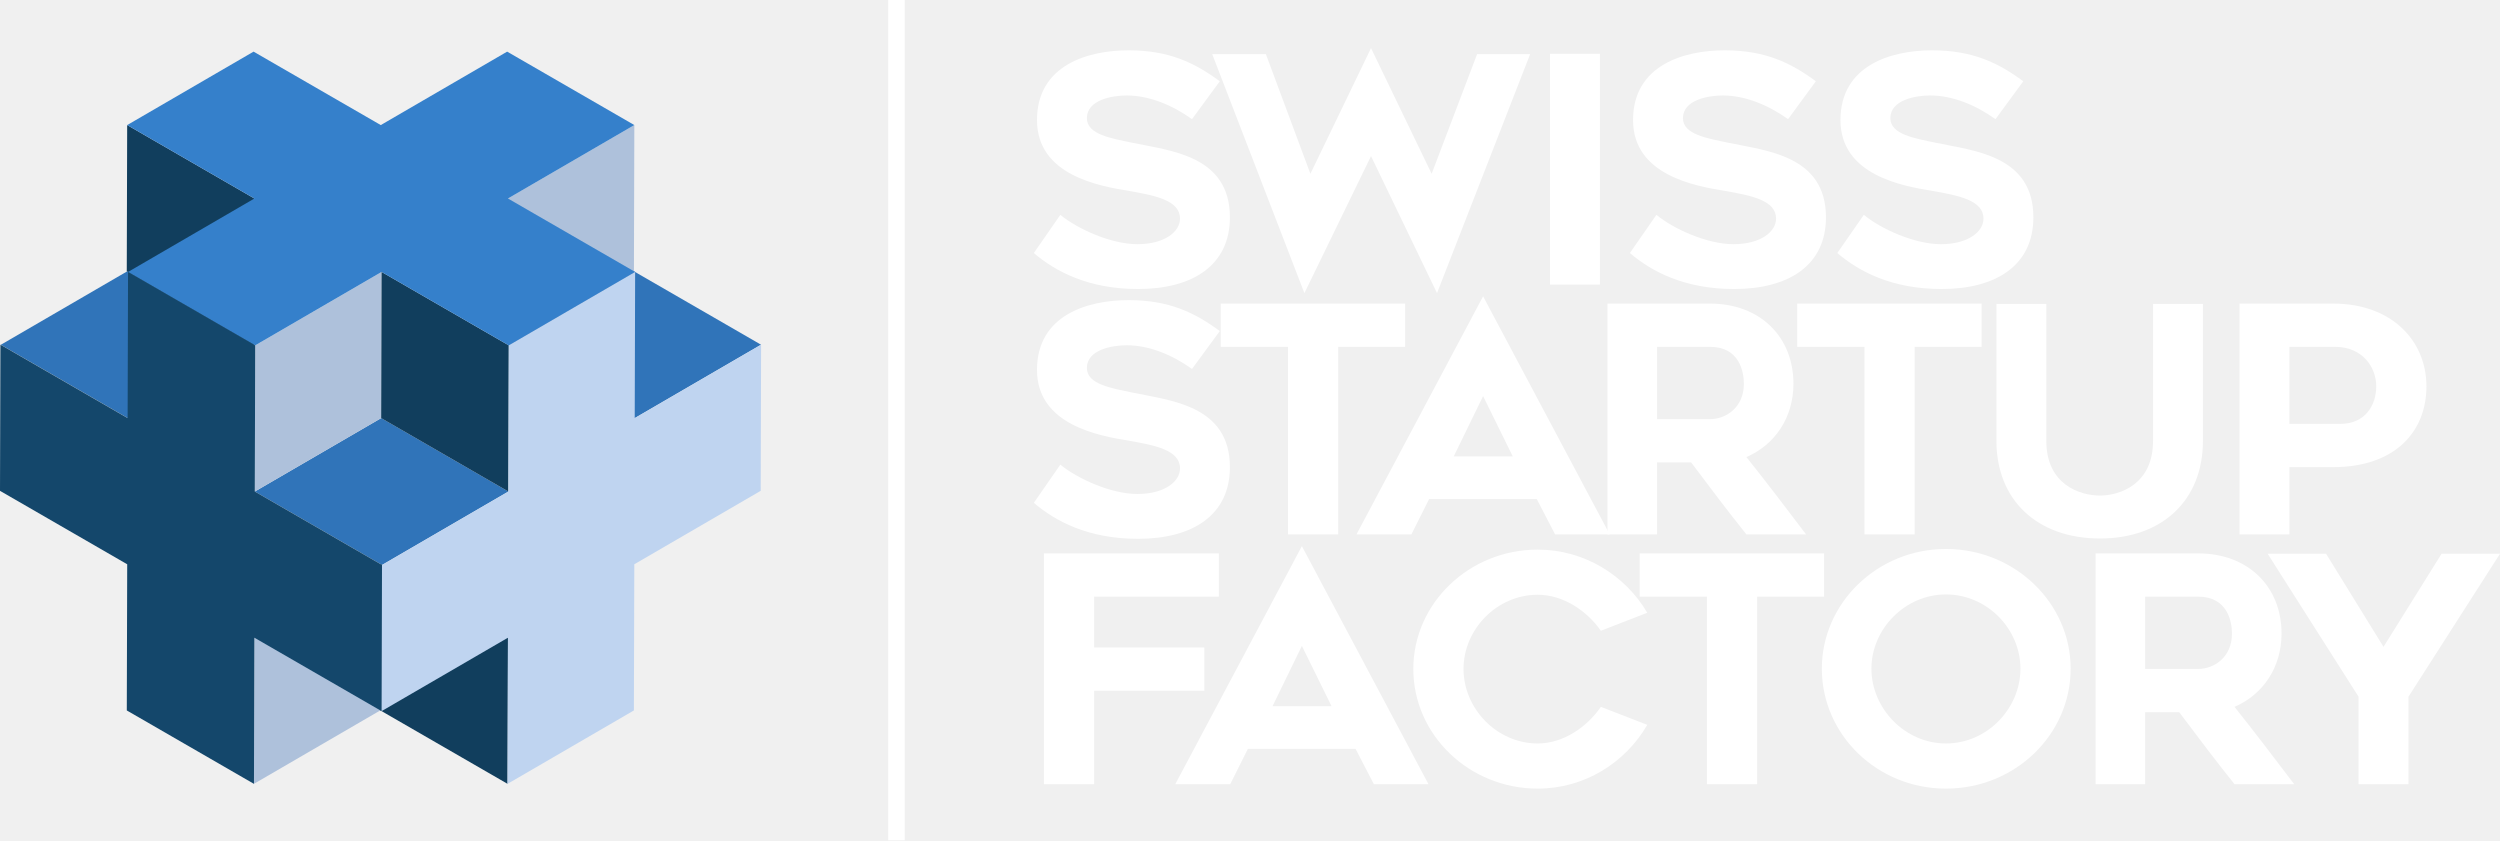
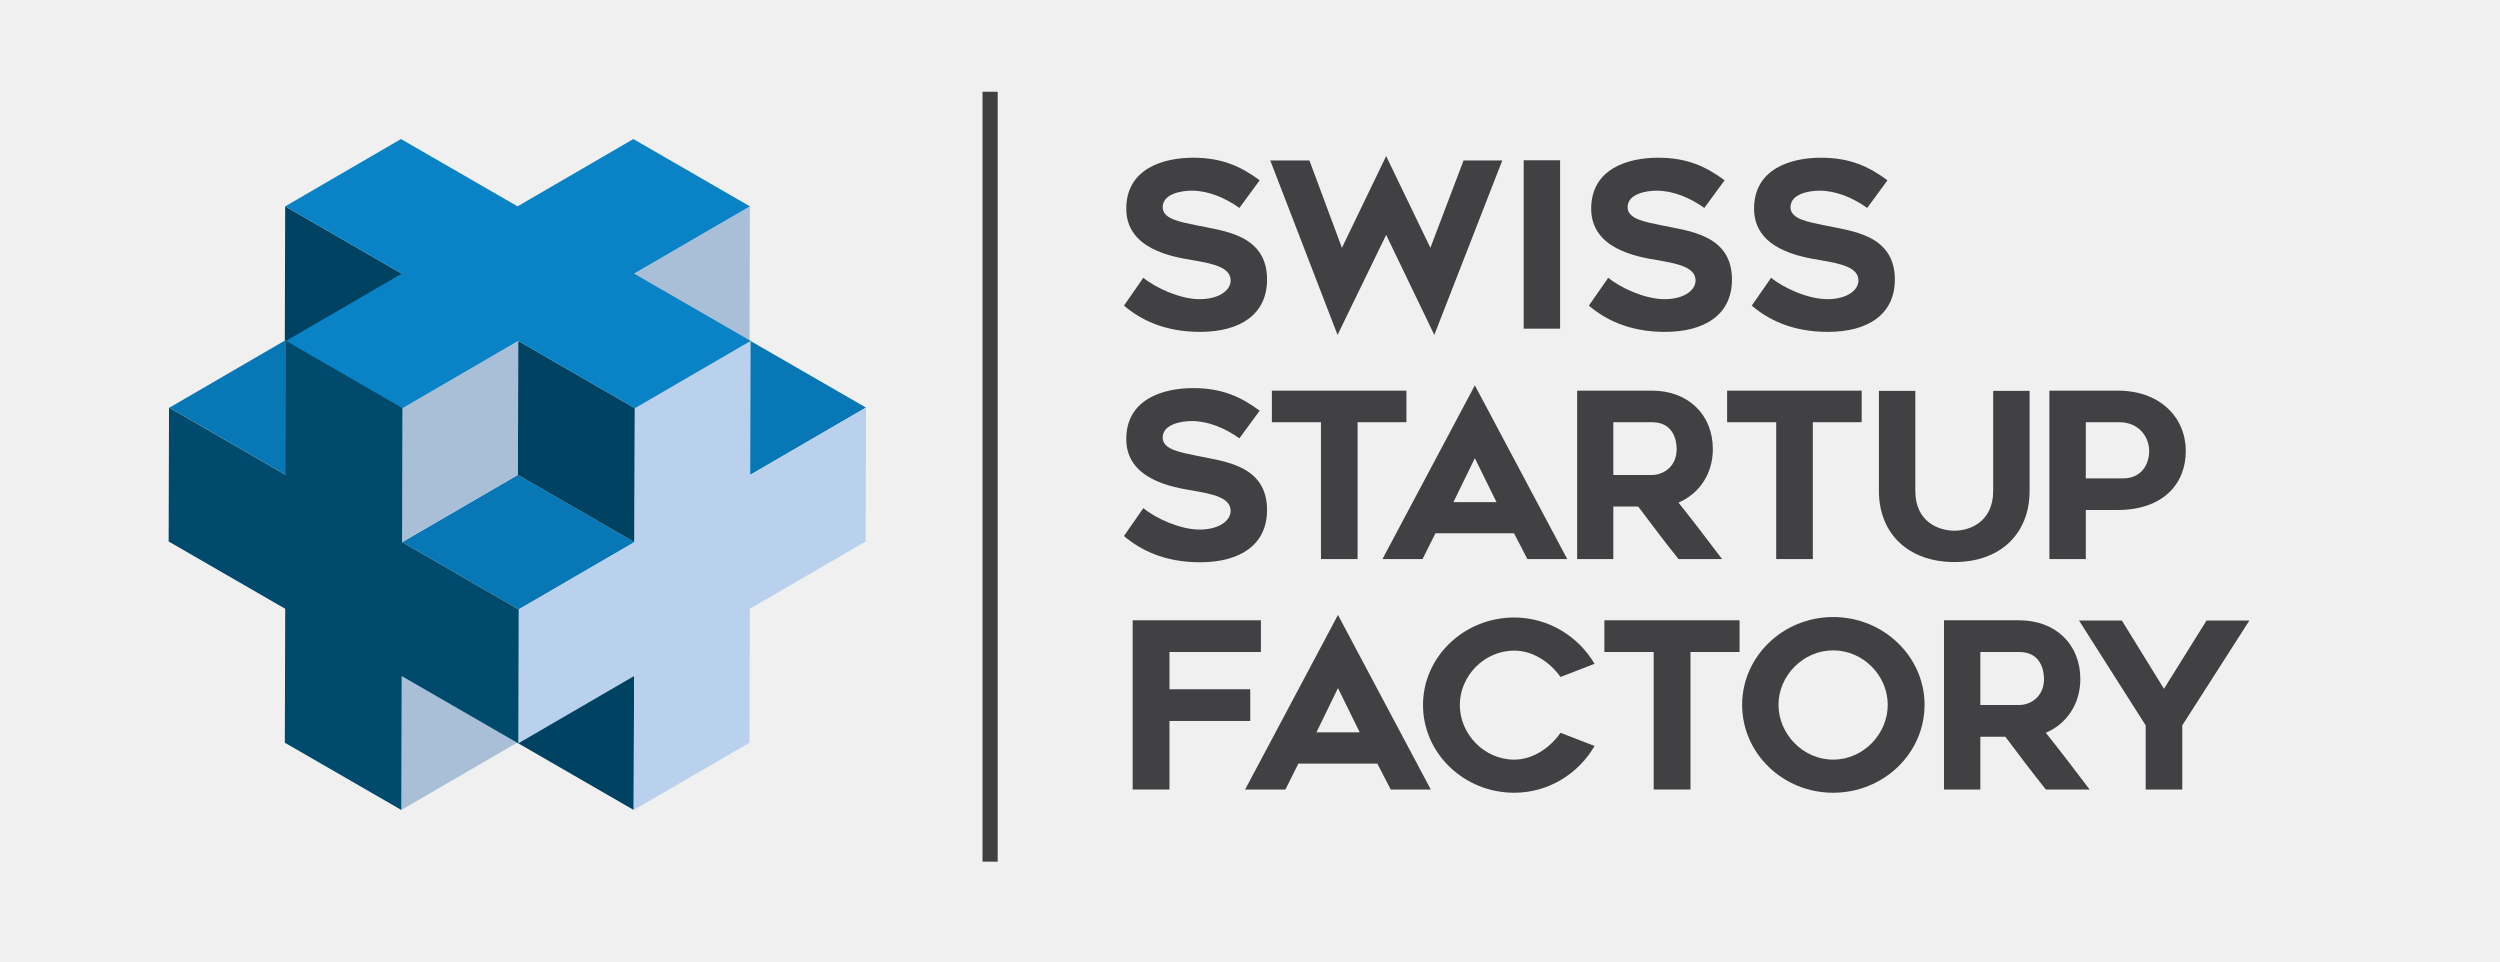
- <svg xmlns="http://www.w3.org/2000/svg" height="288.253" viewBox="0 0 857.653 288.253" width="857.653">
-   <g transform="matrix(.1333333 0 0 -.1333333 0 288.2533)">
-     <g fill="#fff">
-       <path d="m2327.92 0h-42.57v2161.88h42.57z" fill-rule="evenodd" />
-       <path d="m2926.46 1533.62c70.67 0 109.67 32.5 109.67 65.8 0 47.12-63.37 59.31-132.42 71.49-74.74 12.19-235.58 39.81-235.58 181.97 0 141.36 130.79 179.54 235.58 179.54 103.99 0 169.79-31.68 234.78-79.61l-71.49-97.49c-51.18 36.56-110.48 60.93-168.16 60.93-37.37 0-102.36-11.38-102.36-58.49 0-42.25 64.18-51.99 117.79-63.37 96.68-20.31 250.22-32.49 250.22-191.72 0-123.48-95.86-184.41-236.4-184.41-128.36 0-212.85 45.5-268.09 92.62l68.24 98.29c43.05-35.75 129.98-75.55 198.22-75.55" />
-       <path d="m3697.37 1407.7-169.79 352.57-171.41-352.57-237.21 614.97h138.1l114.54-307.89 155.98 323.33 155.97-323.33 116.99 307.89h136.48z" />
-       <path d="m3988.13 2023.48h128.36v-593.85h-128.36z" />
-       <path d="m4460.1 1533.62c70.67 0 109.66 32.5 109.66 65.8 0 47.12-63.36 59.31-132.41 71.49-74.73 12.19-235.58 39.81-235.58 181.97 0 141.36 130.79 179.54 235.58 179.54 103.99 0 169.79-31.68 234.78-79.61l-71.49-97.49c-51.18 36.56-110.49 60.93-168.16 60.93-37.37 0-102.36-11.38-102.36-58.49 0-42.25 64.18-51.99 117.79-63.37 96.68-20.31 250.21-32.49 250.21-191.72 0-123.48-95.86-184.41-236.39-184.41-128.36 0-212.85 45.5-268.1 92.62l68.24 98.29c43.06-35.75 129.98-75.55 198.23-75.55" />
-       <path d="m4993.78 1533.62c70.67 0 109.67 32.5 109.67 65.8 0 47.12-63.36 59.31-132.42 71.49-74.74 12.19-235.58 39.81-235.58 181.97 0 141.36 130.79 179.54 235.58 179.54 103.99 0 169.79-31.68 234.78-79.61l-71.5-97.49c-51.16 36.56-110.47 60.93-168.15 60.93-37.37 0-102.36-11.38-102.36-58.49 0-42.25 64.18-51.99 117.79-63.37 96.67-20.31 250.21-32.49 250.21-191.72 0-123.48-95.85-184.41-236.4-184.41-128.35 0-212.84 45.5-268.09 92.62l68.25 98.29c43.05-35.75 129.98-75.55 198.22-75.55" />
-       <path d="m2926.46 890.898c70.67 0 109.67 32.5 109.67 65.801 0 47.121-63.37 59.311-132.42 71.491-74.74 12.19-235.58 39.81-235.58 181.98 0 141.36 130.79 179.53 235.58 179.53 103.99 0 169.79-31.68 234.78-79.61l-71.49-97.49c-51.18 36.56-110.48 60.94-168.16 60.94-37.37 0-102.36-11.38-102.36-58.49 0-42.25 64.18-52 117.79-63.38 96.68-20.3 250.22-32.49 250.22-191.721 0-123.469-95.86-184.41-236.4-184.41-128.36 0-212.85 45.5-268.09 92.621l68.24 98.289c43.05-35.75 129.98-75.551 198.22-75.551" />
-       <path d="m3443.08 1269.47v-482.56h-129.17v482.56h-173.03v111.3h474.43v-111.3z" />
-       <path d="m3892.29 987.57-76.35 155.17-75.56-155.17zm-76.35 411.88 325.75-612.528h-140.53l-47.12 90.976h-277.02l-45.5-90.976h-141.35z" />
-       <path d="m4400 1083.44c39.79 0 86.92 29.24 86.92 90.99 0 30.87-11.37 95.05-86.92 95.05h-136.49v-186.04zm-264.02-296.518v593.848h264.02c127.54 0 214.46-84.49 214.46-206.34 0-86.12-47.13-156.8-121.04-188.481 51.18-64.179 105.61-135.66 153.54-199.027h-153.54c-48.74 60.918-93.42 120.226-142.16 185.219h-87.75v-185.219z" />
-       <path d="m4926.38 1269.47v-482.56h-129.17v482.56h-173.04v111.3h474.43v-111.3z" />
-       <path d="m5136.75 1027.38v352.58h128.35v-352.58c0-112.11 86.11-140.54 138.1-140.54 50.37 0 136.49 28.43 136.49 140.54v352.58h128.35v-352.58c0-151.911-104-251.021-264.84-251.021-161.67 0-266.45 99.11-266.45 251.021" />
-       <path d="m6113.98 1167.93c0 50.37-36.56 101.55-105.61 101.55h-117.8v-198.22h130.8c64.18 0 92.61 47.92 92.61 96.67m129.17 0c0-116.99-81.24-207.969-240.47-207.969h-112.11v-173.051h-128.35v593.86h241.27c149.49 0 239.66-95.05 239.66-212.84" />
-       <path d="m2815.16 495.949h283.52v-111.301h-283.52v-240.457h-129.17v593.848h450.06v-111.301h-320.89z" />
-       <path d="m3426.04 344.84-76.36 155.18-75.55-155.18zm-76.36 411.89 325.76-612.531h-140.54l-47.12 90.981h-277.01l-45.5-90.981h-141.35z" />
-       <path d="m3956.49 132.809c-176.29 0-320.08 138.121-320.08 307.89 0 168.992 143.79 307.082 320.08 307.082 119.43 0 225.03-65.801 281.89-162.472l-119.41-46.309c-35.75 51.191-96.68 92.621-162.48 92.621-105.61 0-190.91-89.359-190.91-190.922 0-101.539 85.3-191.711 190.91-191.711 65.8 0 126.73 42.242 162.48 94.231l119.41-46.309c-56.86-98.289-162.46-164.101-281.89-164.101" />
-       <path d="m4521.05 626.738v-482.547h-129.17v482.547h-173.03v111.301h474.42v-111.301z" />
-       <path d="m4815.09 441.52c0-102.348 86.11-192.532 191.72-192.532 106.4 0 191.71 90.184 191.71 192.532 0 101.55-85.31 190.91-191.71 190.91-105.61 0-191.72-89.36-191.72-190.91m-127.55 0c0 168.98 142.98 307.89 319.27 307.89 177.09 0 320.88-138.91 320.88-307.89 0-170.598-143.79-308.711-320.88-308.711-176.29 0-319.27 138.113-319.27 308.711" />
-       <path d="m5655.85 440.699c39.8 0 86.92 29.25 86.92 91 0 30.883-11.38 95.051-86.92 95.051h-136.49v-186.051zm-264.03-296.5v593.84h264.03c127.54 0 214.46-84.48 214.46-206.34 0-86.109-47.12-156.801-121.04-188.48 51.18-64.18 105.6-135.649 153.54-199.02h-153.54c-48.74 60.922-93.42 120.223-142.17 185.211h-87.74v-185.211z" />
-       <path d="m6196.84 369.219v-225.028h-128.35v225.028l-233.96 368.011h150.28l147.85-239.648 149.49 239.648h150.29z" />
-     </g>
-     <path d="m654.531 1274.76-327.301 188.97-325.171-188.97 327.3-188.96z" fill="#3074b9" />
-     <path d="m1958.08 1274.99-327.29 188.96-325.18-188.96 327.3-188.95z" fill="#3074b9" />
-     <path d="m655.648 897.219 327.29-188.957 325.172 188.957-327.29 188.961z" fill="#3074b9" />
-     <path d="m653.418 145.148 325.168 188.961 1.07 376.09-325.172-188.969z" fill="#aec1db" />
-     <path d="m1305.9 1275.18 325.18 188.97 1.06 376.1-325.17-188.98z" fill="#aec1db" />
-     <path d="m981.805 1462.19-325.172-188.96-1.067-376.082 325.18 188.952z" fill="#aec1db" />
-     <path d="m978.582 334.059 327.298-188.95 1.07 376.071-327.298 188.968z" fill="#113e5d" />
-     <path d="m326.16 1464.02 327.289-188.97 1.071 376.08-327.301 188.96z" fill="#113e5d" />
-     <path d="m1309.1 1273.24-327.295 188.97-1.071-376.09 327.316-188.948z" fill="#113e5d" />
-     <path d="m1306.91 1651.18 325.17 188.96-327.21 188.92-325.175-188.97-327.3 188.97-325.165-188.97 327.301-188.96-325.172-188.98 327.207-188.91 325.161 188.97 327.303-188.96 325.17 188.97z" fill="#3580cb" />
-     <path d="m655.57 897.219 1.059 376.091-327.195 188.91-1.067-376.08-327.301 188.96-1.066-376.088 327.297-188.973-1.067-376.078 327.211-188.922 1.071 376.09 327.297-188.969 1.058 376.102z" fill="#14476b" />
-     <path d="m1633.11 1086.15 1.07 376.09-325.08-188.91-1.05-376.092-325.175-188.968-1.07-376.079 325.175 188.95-1.08-376.071 325.08 188.91 1.07 376.09 325.18 188.95 1.06 376.11z" fill="#bfd4f0" />
+ <svg xmlns="http://www.w3.org/2000/svg" width="100%" height="100%" viewBox="0 0 702 270" version="1.1" xml:space="preserve" style="fill-rule:evenodd;clip-rule:evenodd;stroke-linejoin:round;stroke-miterlimit:1.414;">
+   <g>
+     <rect x="275.889" y="25.763" width="4.258" height="216.187" style="fill:#403f41;" />
+     <path d="M112.807,114.475l-32.73,-18.897l-32.517,18.897l32.731,18.896l32.516,-18.896Z" style="fill:#0877b5;fill-rule:nonzero;" />
+     <path d="M243.162,114.451l-32.729,-18.896l-32.517,18.896l32.73,18.897l32.516,-18.897Z" style="fill:#0877b5;fill-rule:nonzero;" />
+     <path d="M112.919,152.229l32.73,18.896l32.516,-18.896l-32.729,-18.897l-32.517,18.897Z" style="fill:#0877b5;fill-rule:nonzero;" />
+     <path d="M112.696,227.436l32.517,-18.897l0.107,-37.608l-32.517,18.896l-0.107,37.609Z" style="fill:#a9bfd8;fill-rule:nonzero;" />
+     <path d="M177.945,114.432l32.517,-18.897l0.107,-37.608l-32.517,18.896l-0.107,37.609Z" style="fill:#a9bfd8;fill-rule:nonzero;" />
+     <path d="M145.535,95.731l-32.517,18.897l-0.107,37.608l32.518,-18.896l0.106,-37.609Z" style="fill:#a9bfd8;fill-rule:nonzero;" />
+     <path d="M145.213,208.544l32.73,18.897l0.107,-37.609l-32.73,-18.896l-0.107,37.608Z" style="fill:#004261;fill-rule:nonzero;" />
+     <path d="M79.971,95.55l32.729,18.896l0.106,-37.609l-32.729,-18.896l-0.106,37.609Z" style="fill:#004261;fill-rule:nonzero;" />
+     <path d="M178.265,114.626l-32.73,-18.896l-0.107,37.608l32.731,18.897l0.106,-37.609Z" style="fill:#004261;fill-rule:nonzero;" />
+     <path d="M178.045,76.832l32.517,-18.896l-32.72,-18.892l-32.517,18.898l-32.73,-18.898l-32.518,18.898l32.73,18.896l-32.517,18.897l32.721,18.891l32.517,-18.896l32.729,18.896l32.518,-18.897l-32.73,-18.897Z" style="fill:#0982c6;fill-rule:nonzero;" />
+     <path d="M112.911,152.229l0.107,-37.61l-32.72,-18.89l-0.107,37.608l-32.73,-18.896l-0.107,37.609l32.73,18.896l-0.106,37.609l32.72,18.891l0.107,-37.608l32.73,18.897l0.106,-37.61l-32.73,-18.896Z" style="fill:#004b6d;fill-rule:nonzero;" />
+     <path d="M210.666,133.335l0.107,-37.608l-32.508,18.891l-0.106,37.609l-32.518,18.896l-0.106,37.61l32.517,-18.897l-0.107,37.608l32.508,-18.891l0.106,-37.609l32.518,-18.896l0.106,-37.609l-32.517,18.896Z" style="fill:#bad1ed;fill-rule:nonzero;" />
+     <path d="M321.047,142.686l-5.435,7.828c4.401,3.753 11.128,7.374 21.351,7.374c11.189,0 18.825,-4.851 18.825,-14.685c0,-12.679 -12.228,-13.649 -19.927,-15.266c-4.268,-0.908 -9.38,-1.684 -9.38,-5.046c0,-3.753 5.176,-4.659 8.151,-4.659c4.593,0 9.317,1.94 13.391,4.852l5.694,-7.763c-5.176,-3.817 -10.414,-6.339 -18.697,-6.339c-8.344,0 -18.76,3.04 -18.76,14.296c0,11.322 12.808,13.521 18.76,14.491c5.499,0.97 10.545,1.942 10.545,5.693c0,2.653 -3.105,5.24 -8.732,5.24c-5.435,0 -12.357,-3.171 -15.786,-6.016ZM394.925,118.556l0,-8.863l-37.782,0l0,8.863l13.782,0l0,38.427l10.285,0l0,-38.427l13.715,0ZM388.196,156.983l11.257,0l3.624,-7.246l22.06,0l3.752,7.246l11.19,0l-25.941,-48.779l-25.942,48.779ZM408.121,141.005l6.017,-12.356l6.081,12.356l-12.098,0ZM453.019,156.983l0,-14.749l6.988,0c3.881,5.175 7.437,9.898 11.321,14.749l12.226,0c-3.817,-5.047 -8.152,-10.738 -12.226,-15.849c5.887,-2.524 9.638,-8.152 9.638,-15.01c0,-9.703 -6.922,-16.431 -17.078,-16.431l-21.026,0l0,47.29l10.157,0ZM453.019,133.371l0,-14.815l10.869,0c6.014,0 6.922,5.11 6.922,7.568c0,4.917 -3.754,7.247 -6.922,7.247l-10.869,0ZM522.758,118.556l0,-8.863l-37.781,0l0,8.863l13.78,0l0,38.427l10.287,0l0,-38.427l13.714,0ZM548.819,157.823c12.809,0 21.091,-7.891 21.091,-19.989l0,-28.076l-10.223,0l0,28.076c0,8.929 -6.857,11.192 -10.868,11.192c-4.14,0 -10.999,-2.263 -10.999,-11.192l0,-28.076l-10.22,0l0,28.076c0,12.098 8.345,19.989 21.219,19.989ZM594.685,109.693l-19.213,0l0,47.29l10.222,0l0,-13.78l8.926,0c12.681,0 19.149,-7.245 19.149,-16.561c0,-9.38 -7.18,-16.949 -19.084,-16.949ZM596.108,134.341l-10.414,0l0,-15.785l9.379,0c5.499,0 8.411,4.076 8.411,8.086c0,3.882 -2.265,7.699 -7.376,7.699Z" style="fill:#414042;fill-rule:nonzero;" />
+     <path d="M321.047,77.993l-5.435,7.827c4.401,3.753 11.128,7.375 21.351,7.375c11.189,0 18.825,-4.85 18.825,-14.684c0,-12.68 -12.228,-13.65 -19.927,-15.267c-4.268,-0.907 -9.38,-1.683 -9.38,-5.046c0,-3.754 5.176,-4.659 8.151,-4.659c4.593,0 9.317,1.941 13.391,4.853l5.694,-7.763c-5.176,-3.817 -10.414,-6.34 -18.697,-6.34c-8.344,0 -18.76,3.04 -18.76,14.297c0,11.321 12.808,13.521 18.76,14.49c5.499,0.97 10.545,1.943 10.545,5.694c0,2.653 -3.105,5.24 -8.732,5.24c-5.435,0 -12.357,-3.171 -15.786,-6.017ZM421.838,45.066l-10.869,0l-9.315,24.518l-12.421,-25.747l-12.421,25.747l-9.123,-24.518l-10.996,0l18.891,48.972l13.649,-28.078l13.521,28.078l19.084,-48.972ZM438.074,45.001l-10.222,0l0,47.291l10.222,0l0,-47.291ZM451.595,77.993l-5.435,7.827c4.4,3.753 11.128,7.375 21.351,7.375c11.189,0 18.825,-4.85 18.825,-14.684c0,-12.68 -12.227,-13.65 -19.926,-15.267c-4.271,-0.907 -9.381,-1.683 -9.381,-5.046c0,-3.754 5.175,-4.659 8.149,-4.659c4.594,0 9.319,1.941 13.393,4.853l5.693,-7.763c-5.173,-3.817 -10.414,-6.34 -18.696,-6.34c-8.345,0 -18.761,3.04 -18.761,14.297c0,11.321 12.809,13.521 18.761,14.49c5.498,0.97 10.545,1.943 10.545,5.694c0,2.653 -3.103,5.24 -8.732,5.24c-5.435,0 -12.357,-3.171 -15.786,-6.017ZM497.332,77.993l-5.435,7.827c4.401,3.753 11.128,7.375 21.35,7.375c11.19,0 18.826,-4.85 18.826,-14.684c0,-12.68 -12.228,-13.65 -19.928,-15.267c-4.267,-0.907 -9.379,-1.683 -9.379,-5.046c0,-3.754 5.176,-4.659 8.151,-4.659c4.594,0 9.317,1.941 13.391,4.853l5.693,-7.763c-5.176,-3.817 -10.414,-6.34 -18.696,-6.34c-8.344,0 -18.761,3.04 -18.761,14.297c0,11.321 12.809,13.521 18.761,14.49c5.499,0.97 10.545,1.943 10.545,5.694c0,2.653 -3.106,5.24 -8.732,5.24c-5.435,0 -12.356,-3.171 -15.786,-6.017Z" style="fill:#414042;fill-rule:nonzero;" />
+     <path d="M328.387,193.545l22.685,0l0,8.905l-22.685,0l0,19.242l-10.336,0l0,-47.517l36.011,0l0,8.905l-25.675,0l0,10.465Z" style="fill:#414042;fill-rule:nonzero;" />
+     <path d="M381.81,205.636l-6.11,-12.416l-6.045,12.416l12.155,0ZM375.7,172.68l26.065,49.012l-11.245,0l-3.769,-7.281l-22.166,0l-3.641,7.281l-11.31,0l26.066,-49.012Z" style="fill:#414042;fill-rule:nonzero;" />
+     <path d="M425.19,222.602c-14.105,0 -25.61,-11.051 -25.61,-24.637c0,-13.521 11.505,-24.57 25.61,-24.57c9.556,0 18.006,5.264 22.557,13l-9.556,3.705c-2.86,-4.095 -7.735,-7.41 -13.001,-7.41c-8.45,0 -15.275,7.15 -15.275,15.275c0,8.126 6.825,15.341 15.275,15.341c5.266,0 10.141,-3.38 13.001,-7.54l9.556,3.705c-4.551,7.865 -13.001,13.131 -22.557,13.131Z" style="fill:#414042;fill-rule:nonzero;" />
+     <path d="M474.687,183.08l0,38.612l-10.335,0l0,-38.612l-13.845,0l0,-8.905l37.961,0l0,8.905l-13.781,0Z" style="fill:#414042;fill-rule:nonzero;" />
+     <path d="M499.398,197.901c0,8.19 6.891,15.405 15.341,15.405c8.516,0 15.341,-7.215 15.341,-15.405c0,-8.125 -6.825,-15.276 -15.341,-15.276c-8.45,0 -15.341,7.151 -15.341,15.276ZM489.193,197.901c0,-13.521 11.441,-24.636 25.546,-24.636c14.171,0 25.676,11.115 25.676,24.636c0,13.65 -11.505,24.701 -25.676,24.701c-14.105,0 -25.546,-11.051 -25.546,-24.701Z" style="fill:#414042;fill-rule:nonzero;" />
+     <path d="M566.999,197.965c3.184,0 6.955,-2.34 6.955,-7.28c0,-2.47 -0.91,-7.605 -6.955,-7.605l-10.921,0l0,14.885l10.921,0ZM545.873,221.692l0,-47.517l21.126,0c10.205,0 17.16,6.76 17.16,16.51c0,6.89 -3.77,12.546 -9.686,15.081c4.096,5.135 8.452,10.855 12.287,15.926l-12.287,0c-3.899,-4.875 -7.474,-9.621 -11.375,-14.821l-7.02,0l0,14.821l-10.205,0Z" style="fill:#414042;fill-rule:nonzero;" />
+     <path d="M612.777,203.686l0,18.006l-10.27,0l0,-18.006l-18.721,-29.447l12.025,0l11.83,19.176l11.961,-19.176l12.026,0l-18.851,29.447Z" style="fill:#414042;fill-rule:nonzero;" />
  </g>
</svg>
